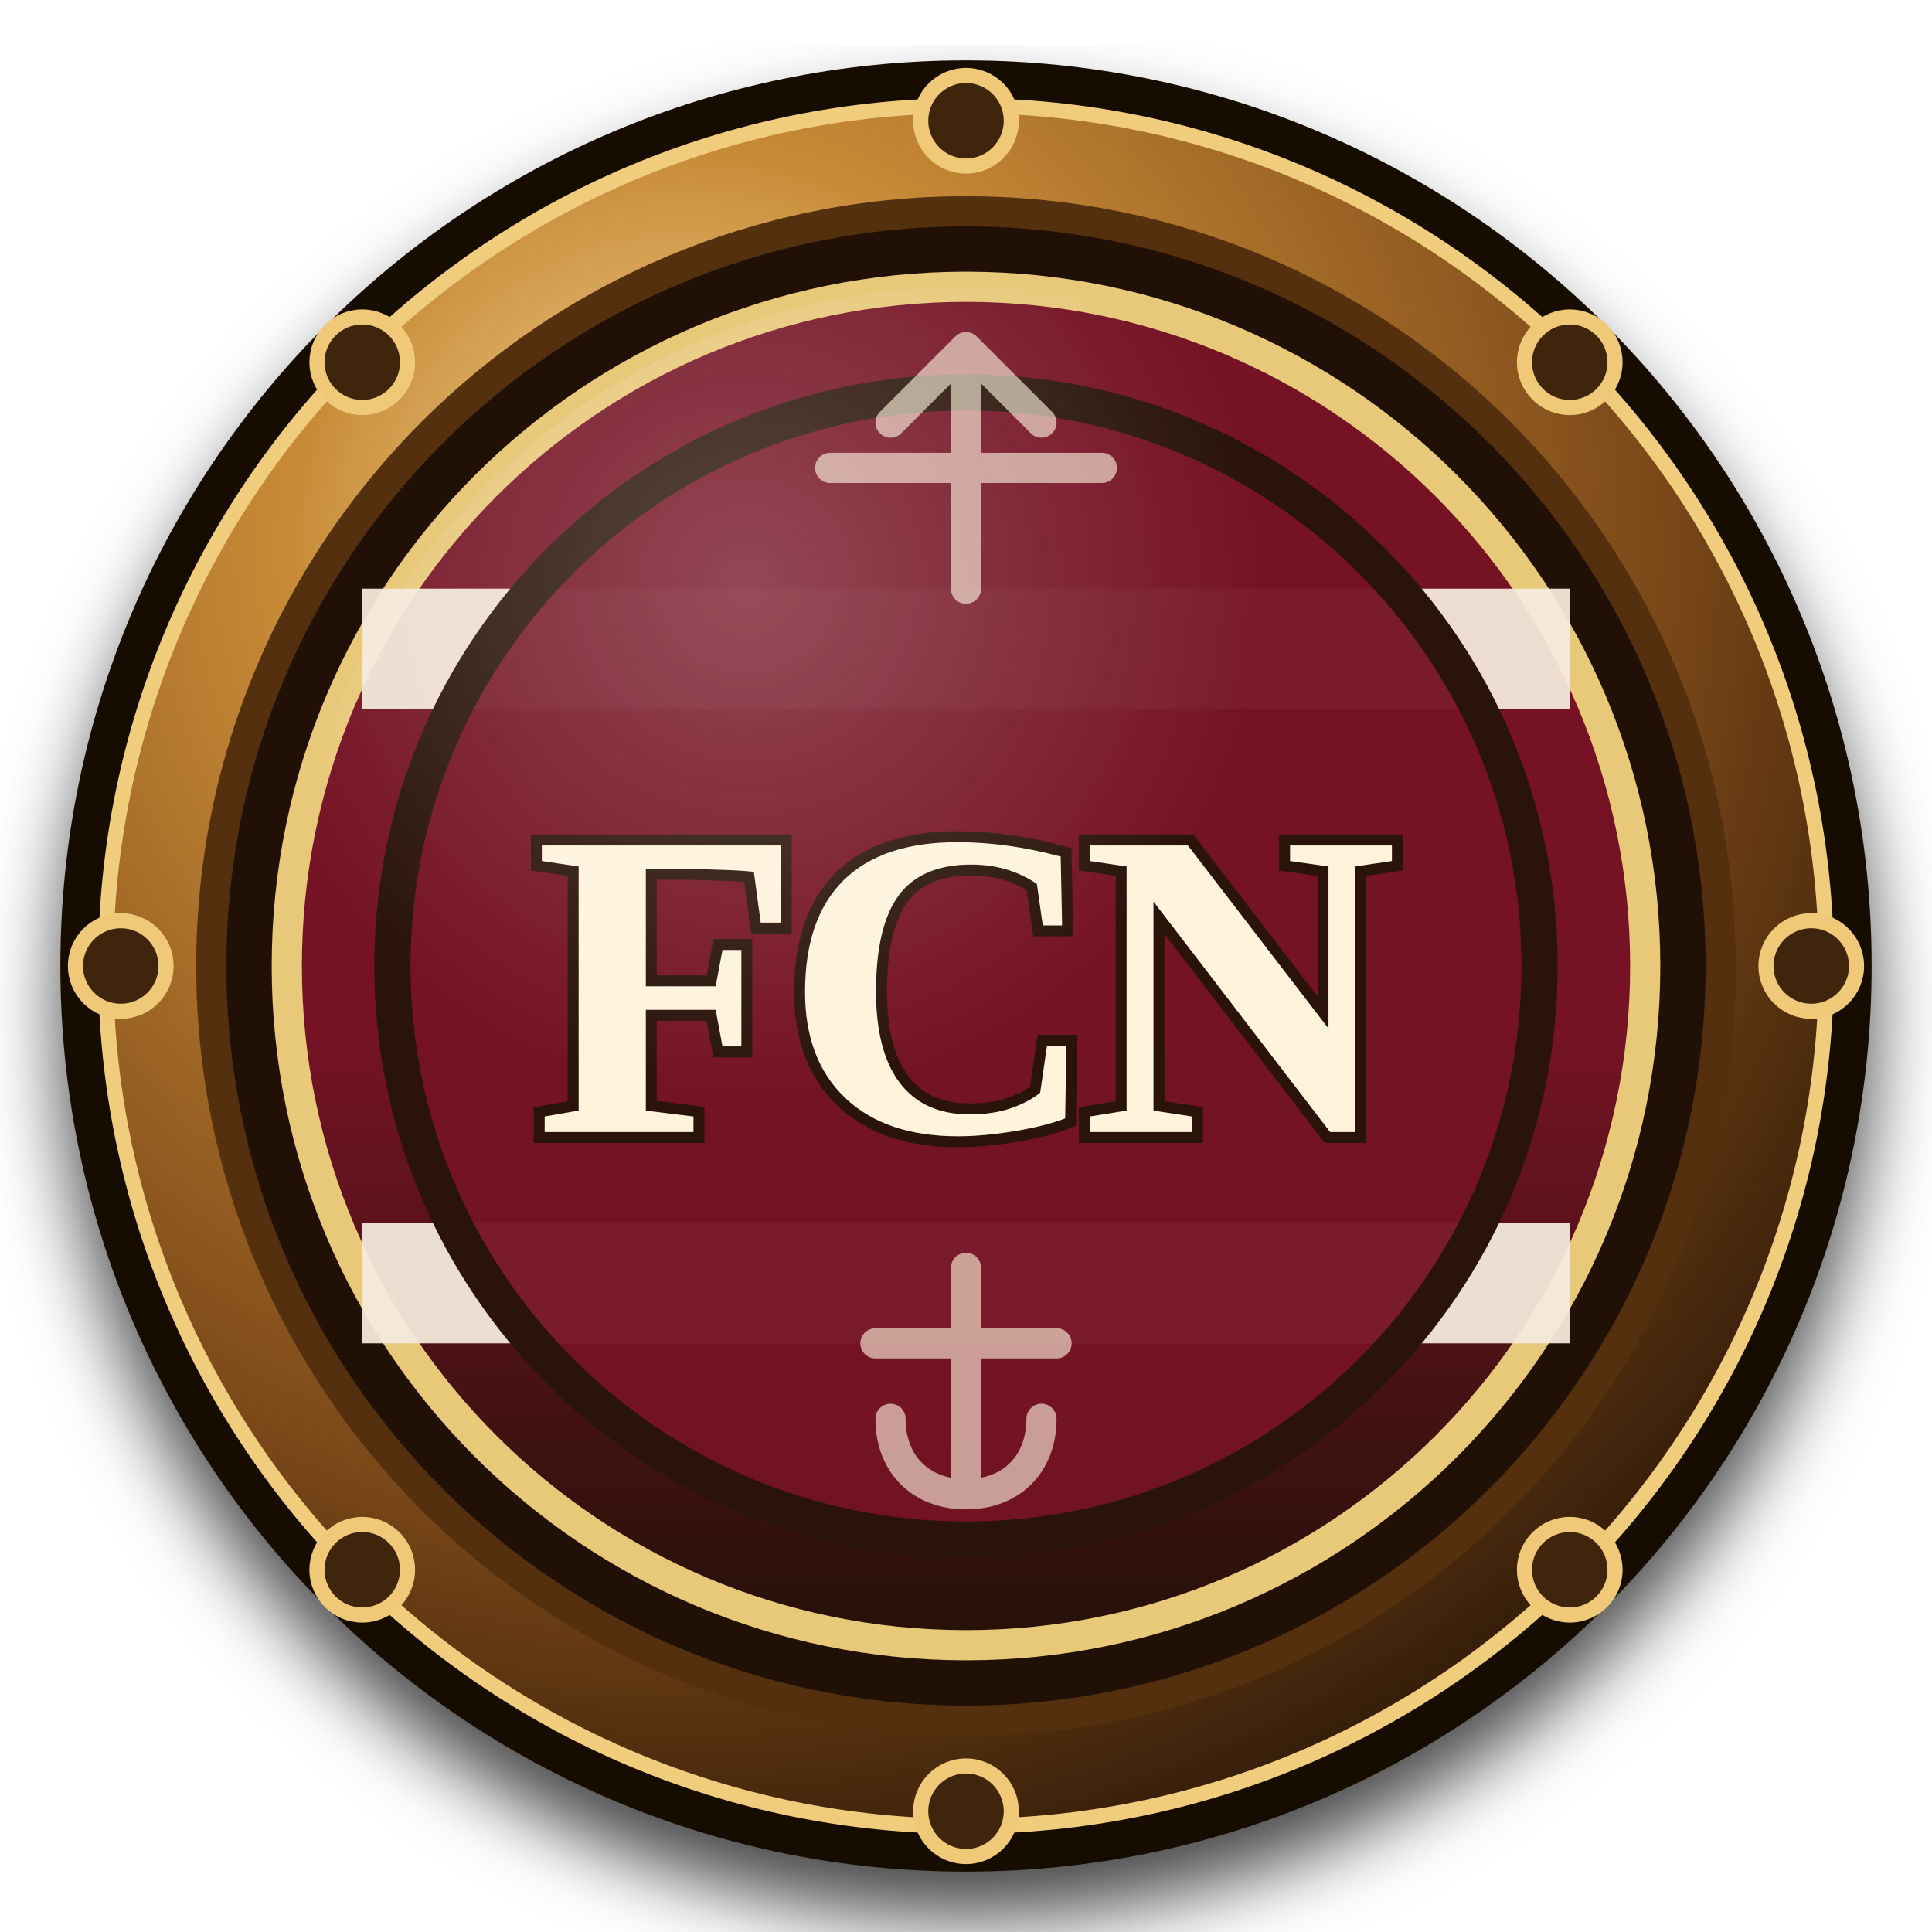
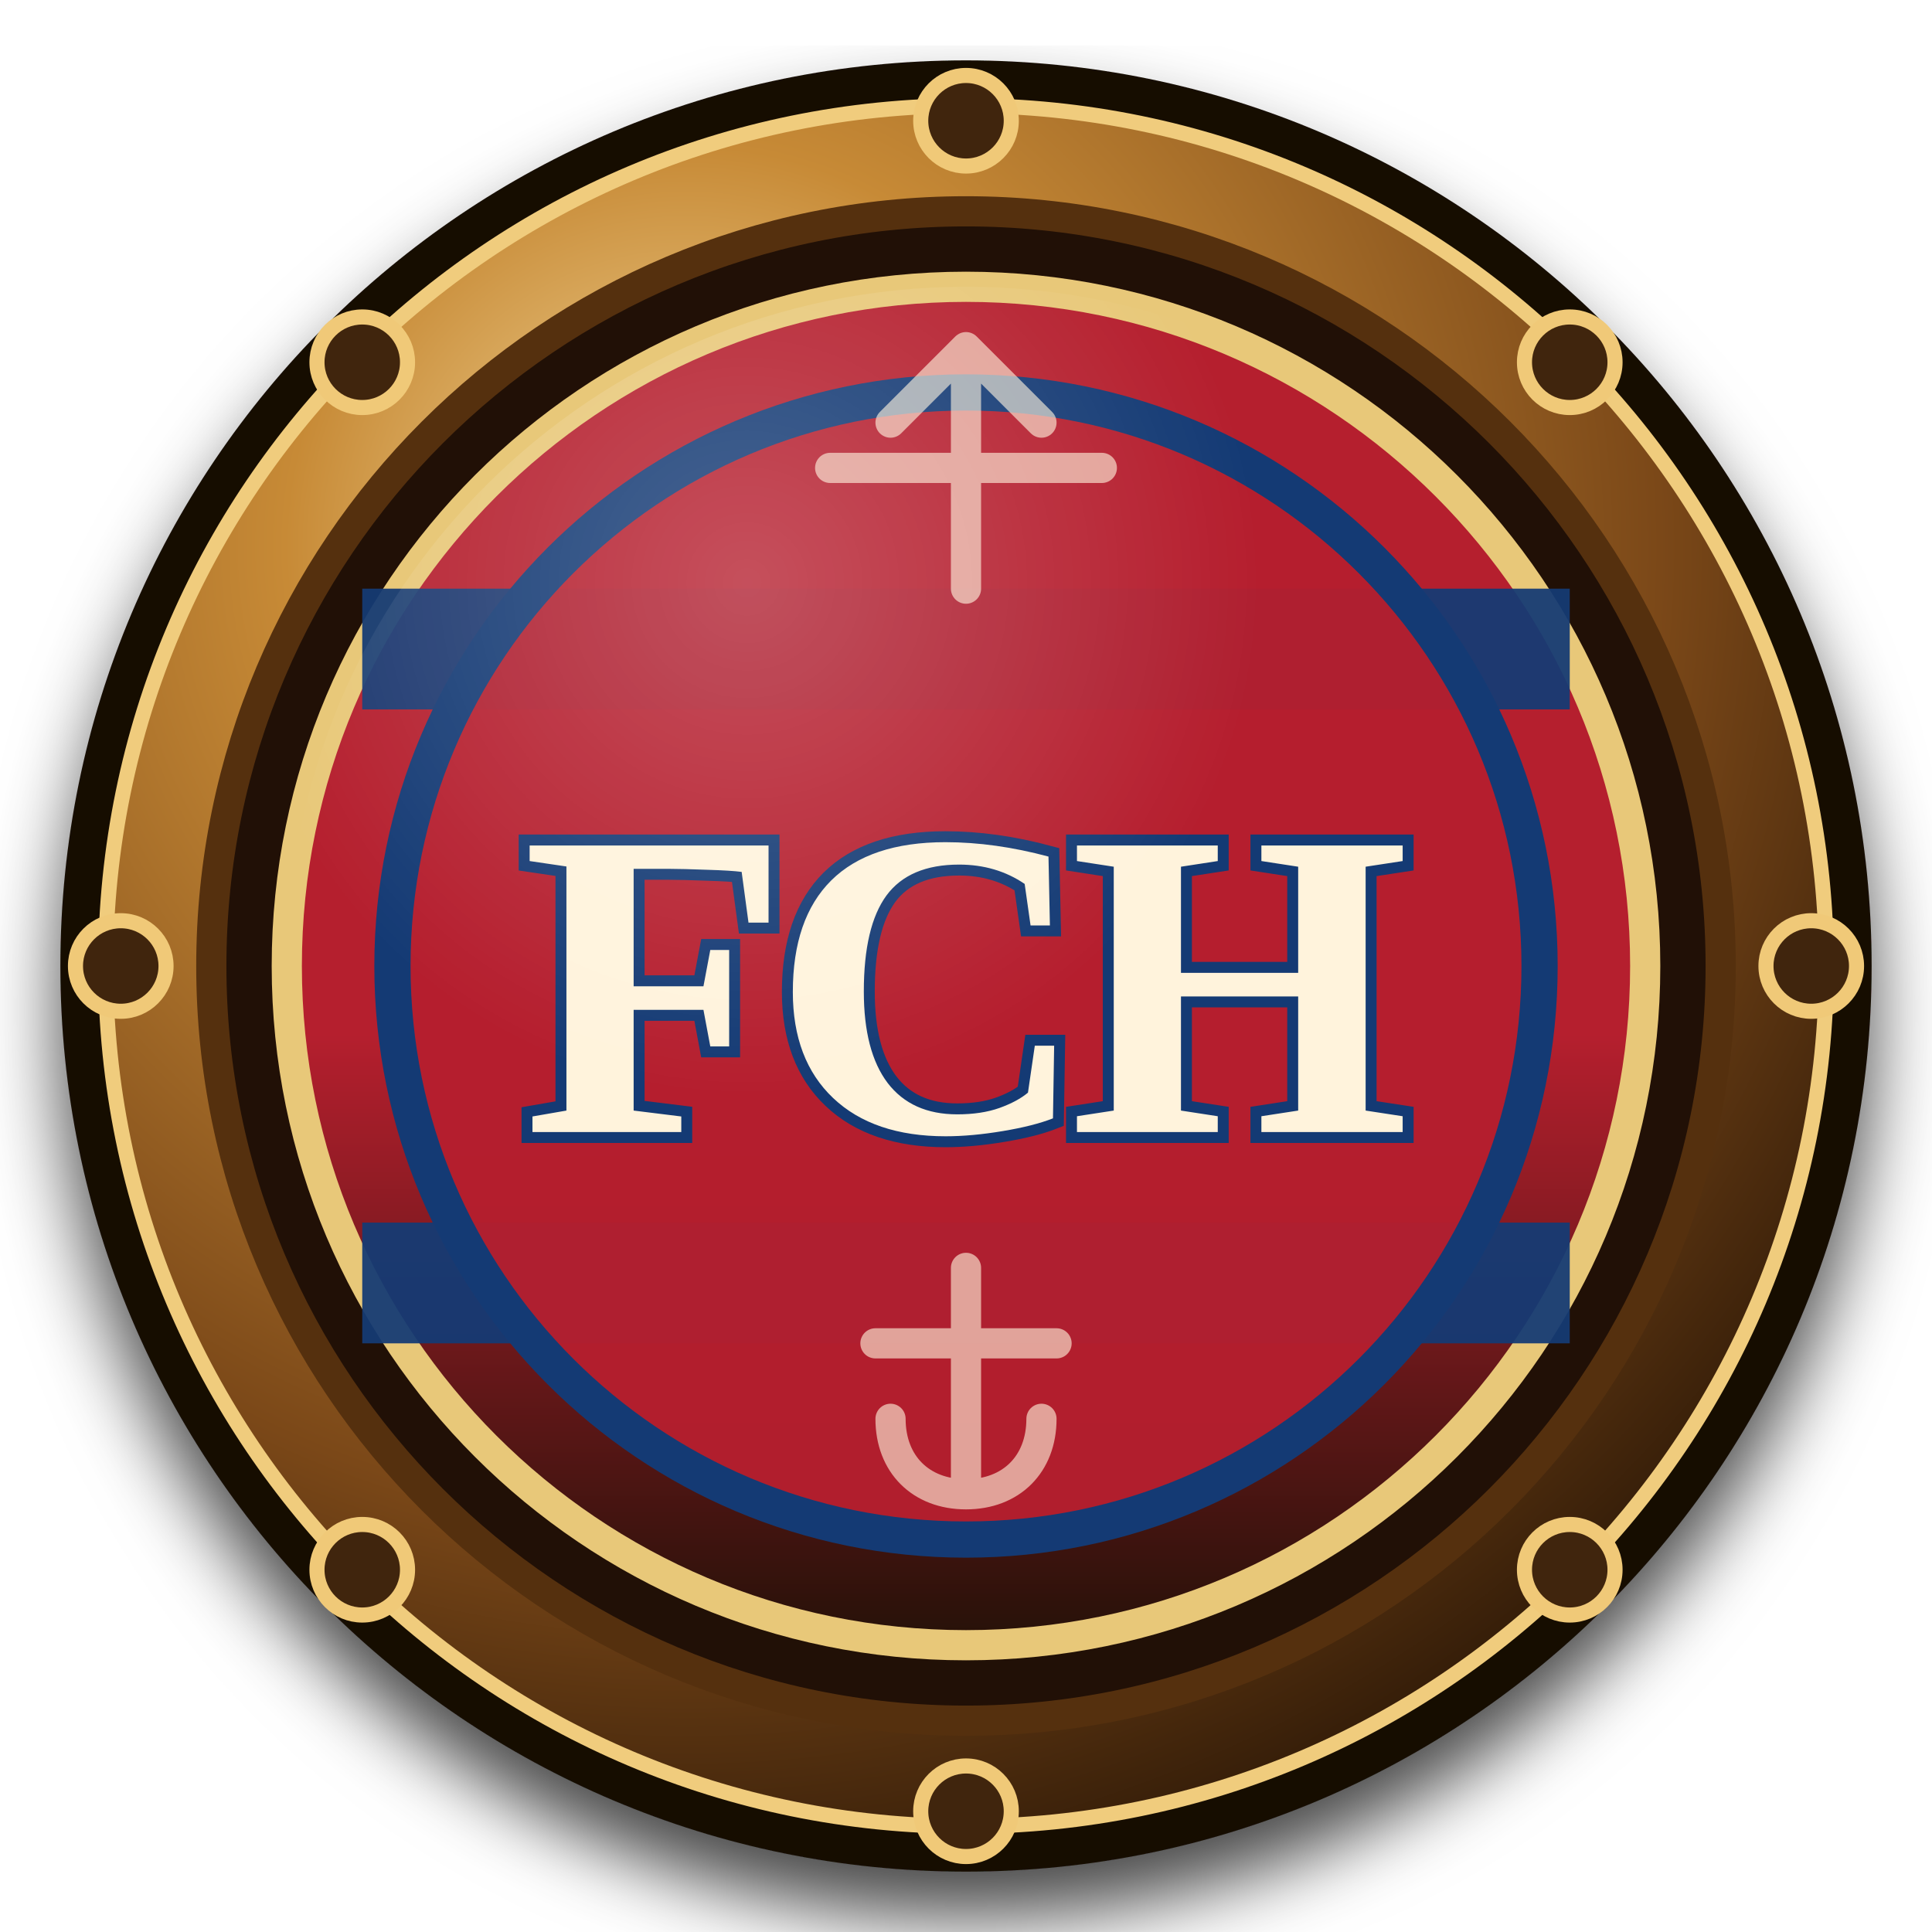
<svg xmlns="http://www.w3.org/2000/svg" viewBox="0 0 128 128" role="img" aria-labelledby="title desc">
  <defs>
    <radialGradient id="metal" cx="34%" cy="26%" r="82%">
      <stop offset="0" stop-color="#f7dda0" />
      <stop offset=".28" stop-color="#c78a36" />
      <stop offset=".68" stop-color="#7b4818" />
      <stop offset="1" stop-color="#291606" />
    </radialGradient>
    <linearGradient id="enamel" x1="0" y1="0" x2="0" y2="1">
-       <stop stop-color="#751325" />
-       <stop offset=".55" stop-color="#751325" />
+       <stop stop-color="#b51f2e" />
+       <stop offset=".55" stop-color="#b51f2e" />
      <stop offset="1" stop-color="#241108" />
    </linearGradient>
    <radialGradient id="shine" cx="34%" cy="22%" r="75%">
      <stop offset="0" stop-color="#ffffff" stop-opacity=".22" />
      <stop offset=".5" stop-color="#ffffff" stop-opacity="0" />
    </radialGradient>
    <filter id="shadow">
      <feDropShadow dx="0" dy="3" stdDeviation="2.5" flood-opacity=".72" />
    </filter>
  </defs>
  <circle cx="64" cy="64" r="60" fill="#160b06" filter="url(#shadow)" />
  <circle cx="64" cy="64" r="57" fill="url(#metal)" stroke="#f0cc7d" stroke-width="1" />
  <circle cx="64" cy="64" r="50" fill="#211006" stroke="#55300e" stroke-width="2" />
  <circle cx="64" cy="64" r="45" fill="url(#enamel)" stroke="#e8c879" stroke-width="2" />
-   <path d="M24 43h80M24 85h80" stroke="#f4eadc" stroke-width="8" opacity=".94" />
-   <circle cx="64" cy="64" r="38" fill="#751325" fill-opacity=".96" stroke="#2a140a" stroke-width="2.4" />
+   <path d="M24 43h80M24 85h80" stroke="#143a74" stroke-width="8" opacity=".94" />
+   <circle cx="64" cy="64" r="38" fill="#b51f2e" fill-opacity=".96" stroke="#143a74" stroke-width="2.4" />
  <path d="M55 31h18M64 23v16M59 28l5-5 5 5" fill="none" stroke="#fff3dc" stroke-width="2" stroke-linecap="round" stroke-linejoin="round" opacity=".62" />
-   <text x="64" y="75" text-anchor="middle" fill="#fff3dc" stroke="#2a140a" stroke-width="1.45" paint-order="stroke" font-family="Georgia, 'Times New Roman', serif" font-size="29" font-weight="700" letter-spacing="-1.2">FCN</text>
+   <text x="64" y="75" text-anchor="middle" fill="#fff3dc" stroke="#143a74" stroke-width="1.45" paint-order="stroke" font-family="Georgia, 'Times New Roman', serif" font-size="29" font-weight="700" letter-spacing="-1.2">FCH</text>
  <path d="M59 94c0 3 2 5 5 5s5-2 5-5M64 84v15M58 89h12" fill="none" stroke="#fff3dc" stroke-width="2" stroke-linecap="round" opacity=".62" />
  <circle cx="64" cy="64" r="45" fill="url(#shine)" />
  <g fill="#40250d" stroke="#f0c978" stroke-width="1">
    <circle cx="64" cy="8" r="3" />
    <circle cx="104" cy="24" r="3" />
    <circle cx="120" cy="64" r="3" />
    <circle cx="104" cy="104" r="3" />
    <circle cx="64" cy="120" r="3" />
    <circle cx="24" cy="104" r="3" />
    <circle cx="8" cy="64" r="3" />
    <circle cx="24" cy="24" r="3" />
  </g>
</svg>
